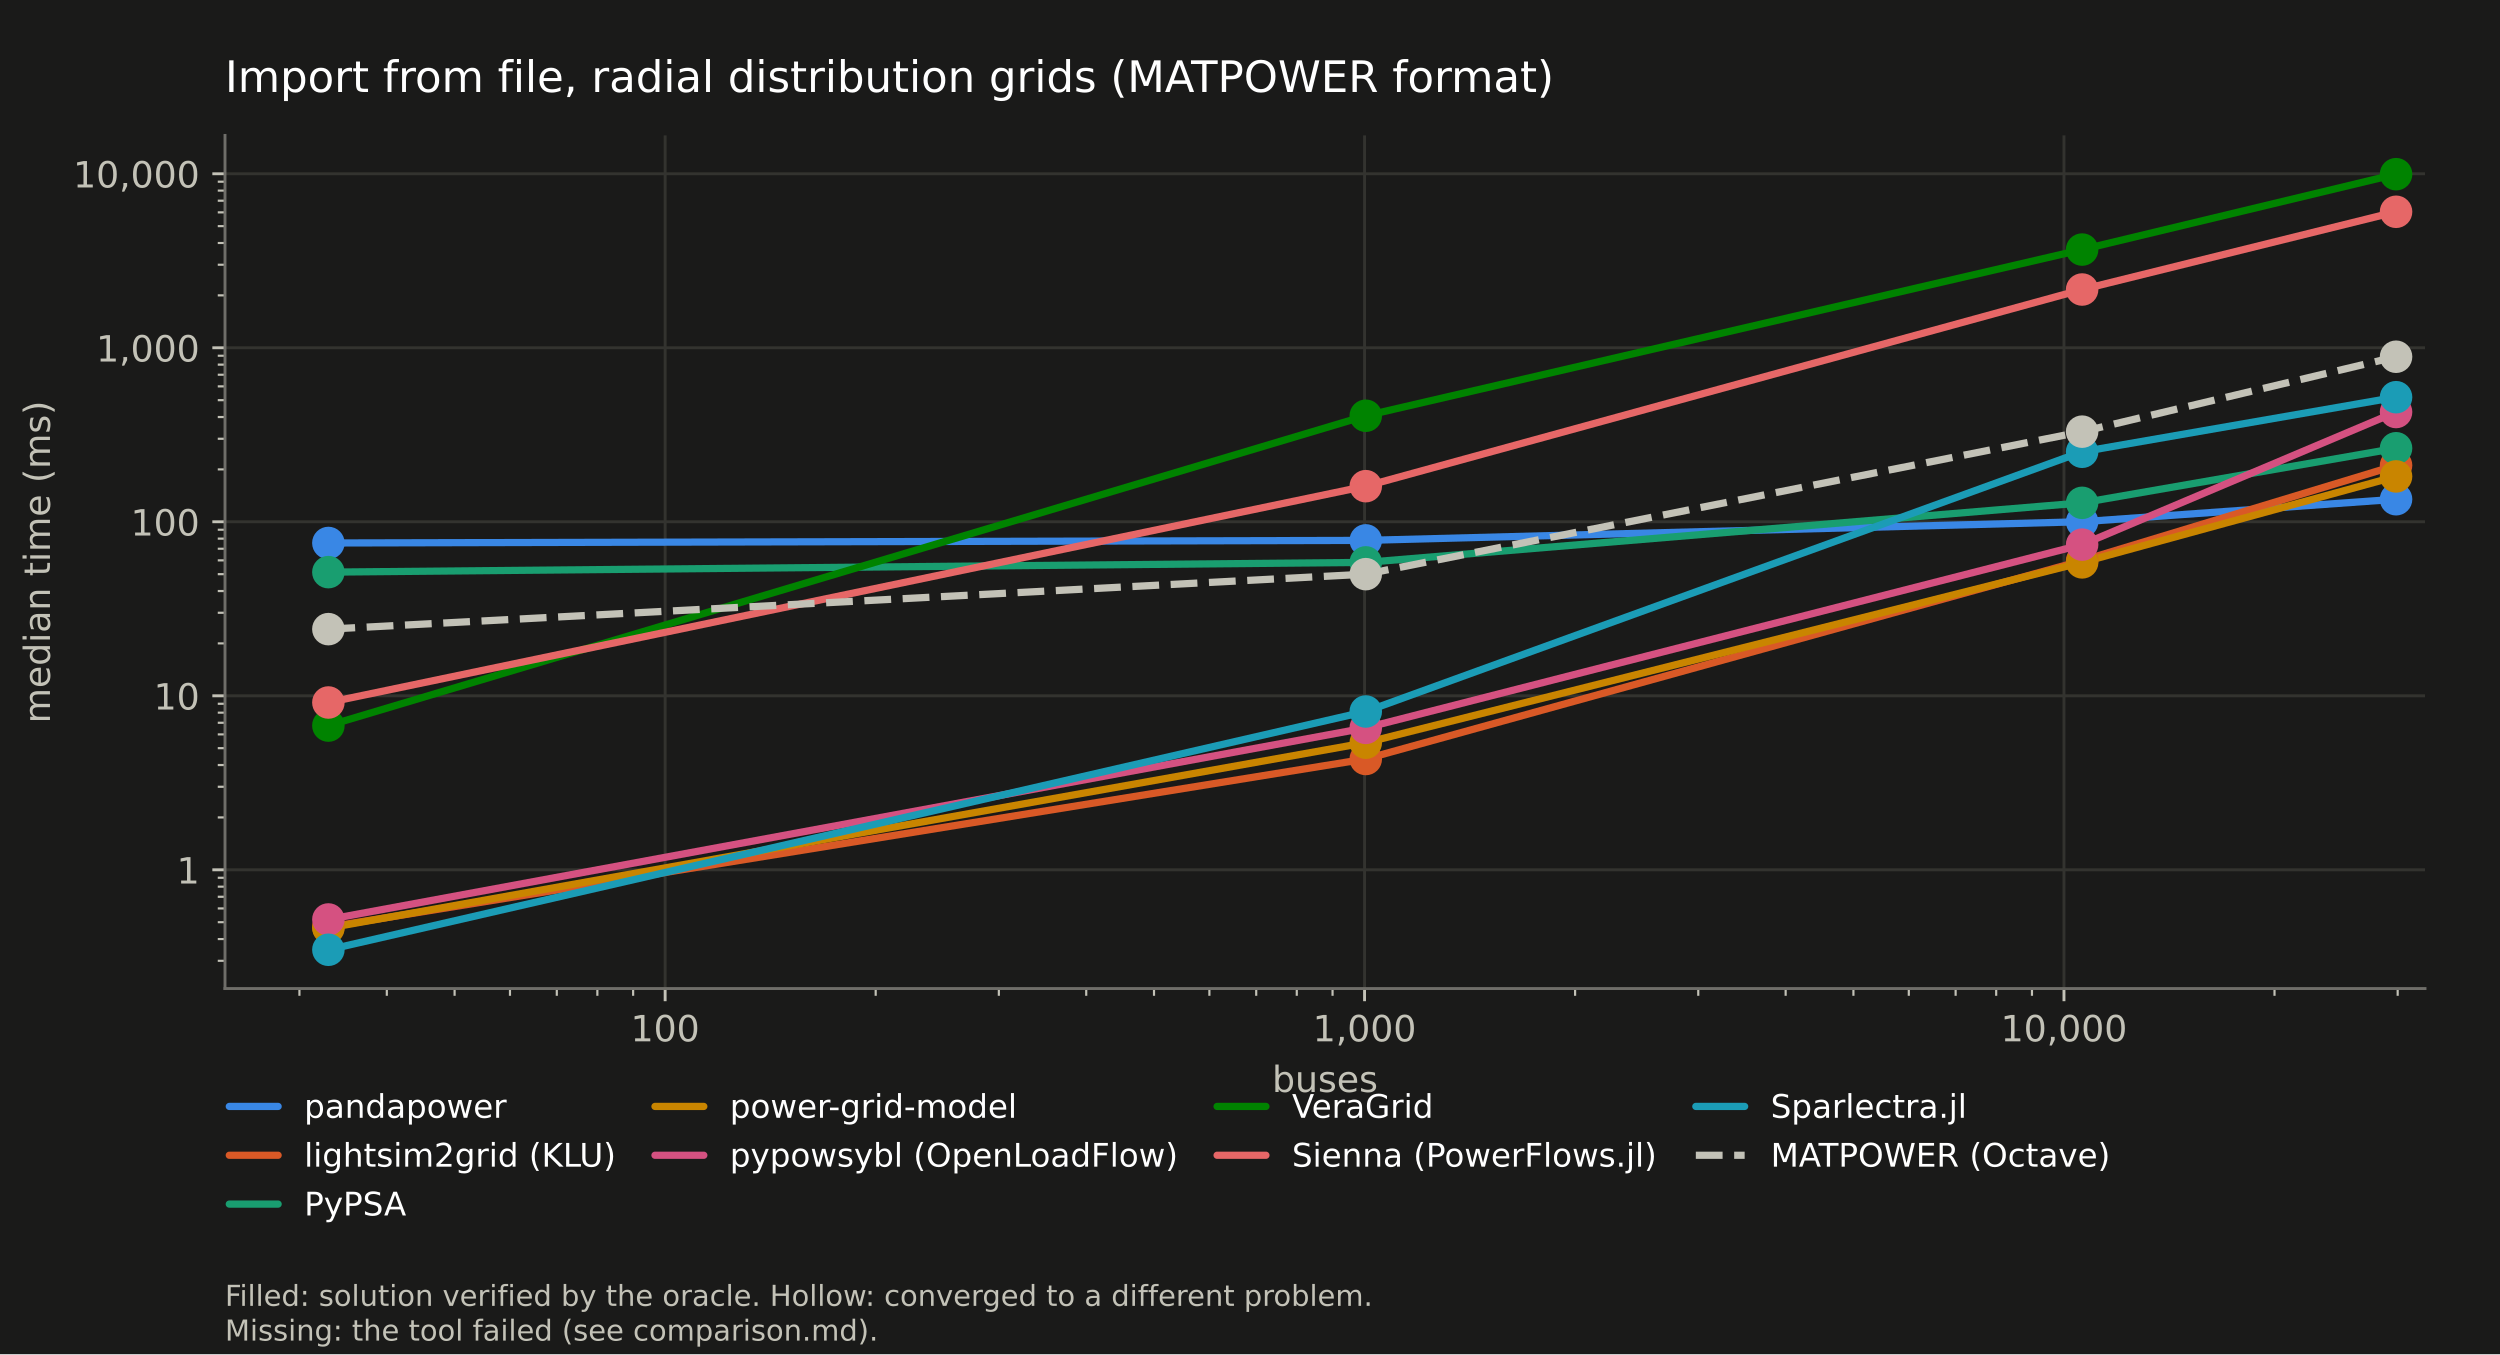
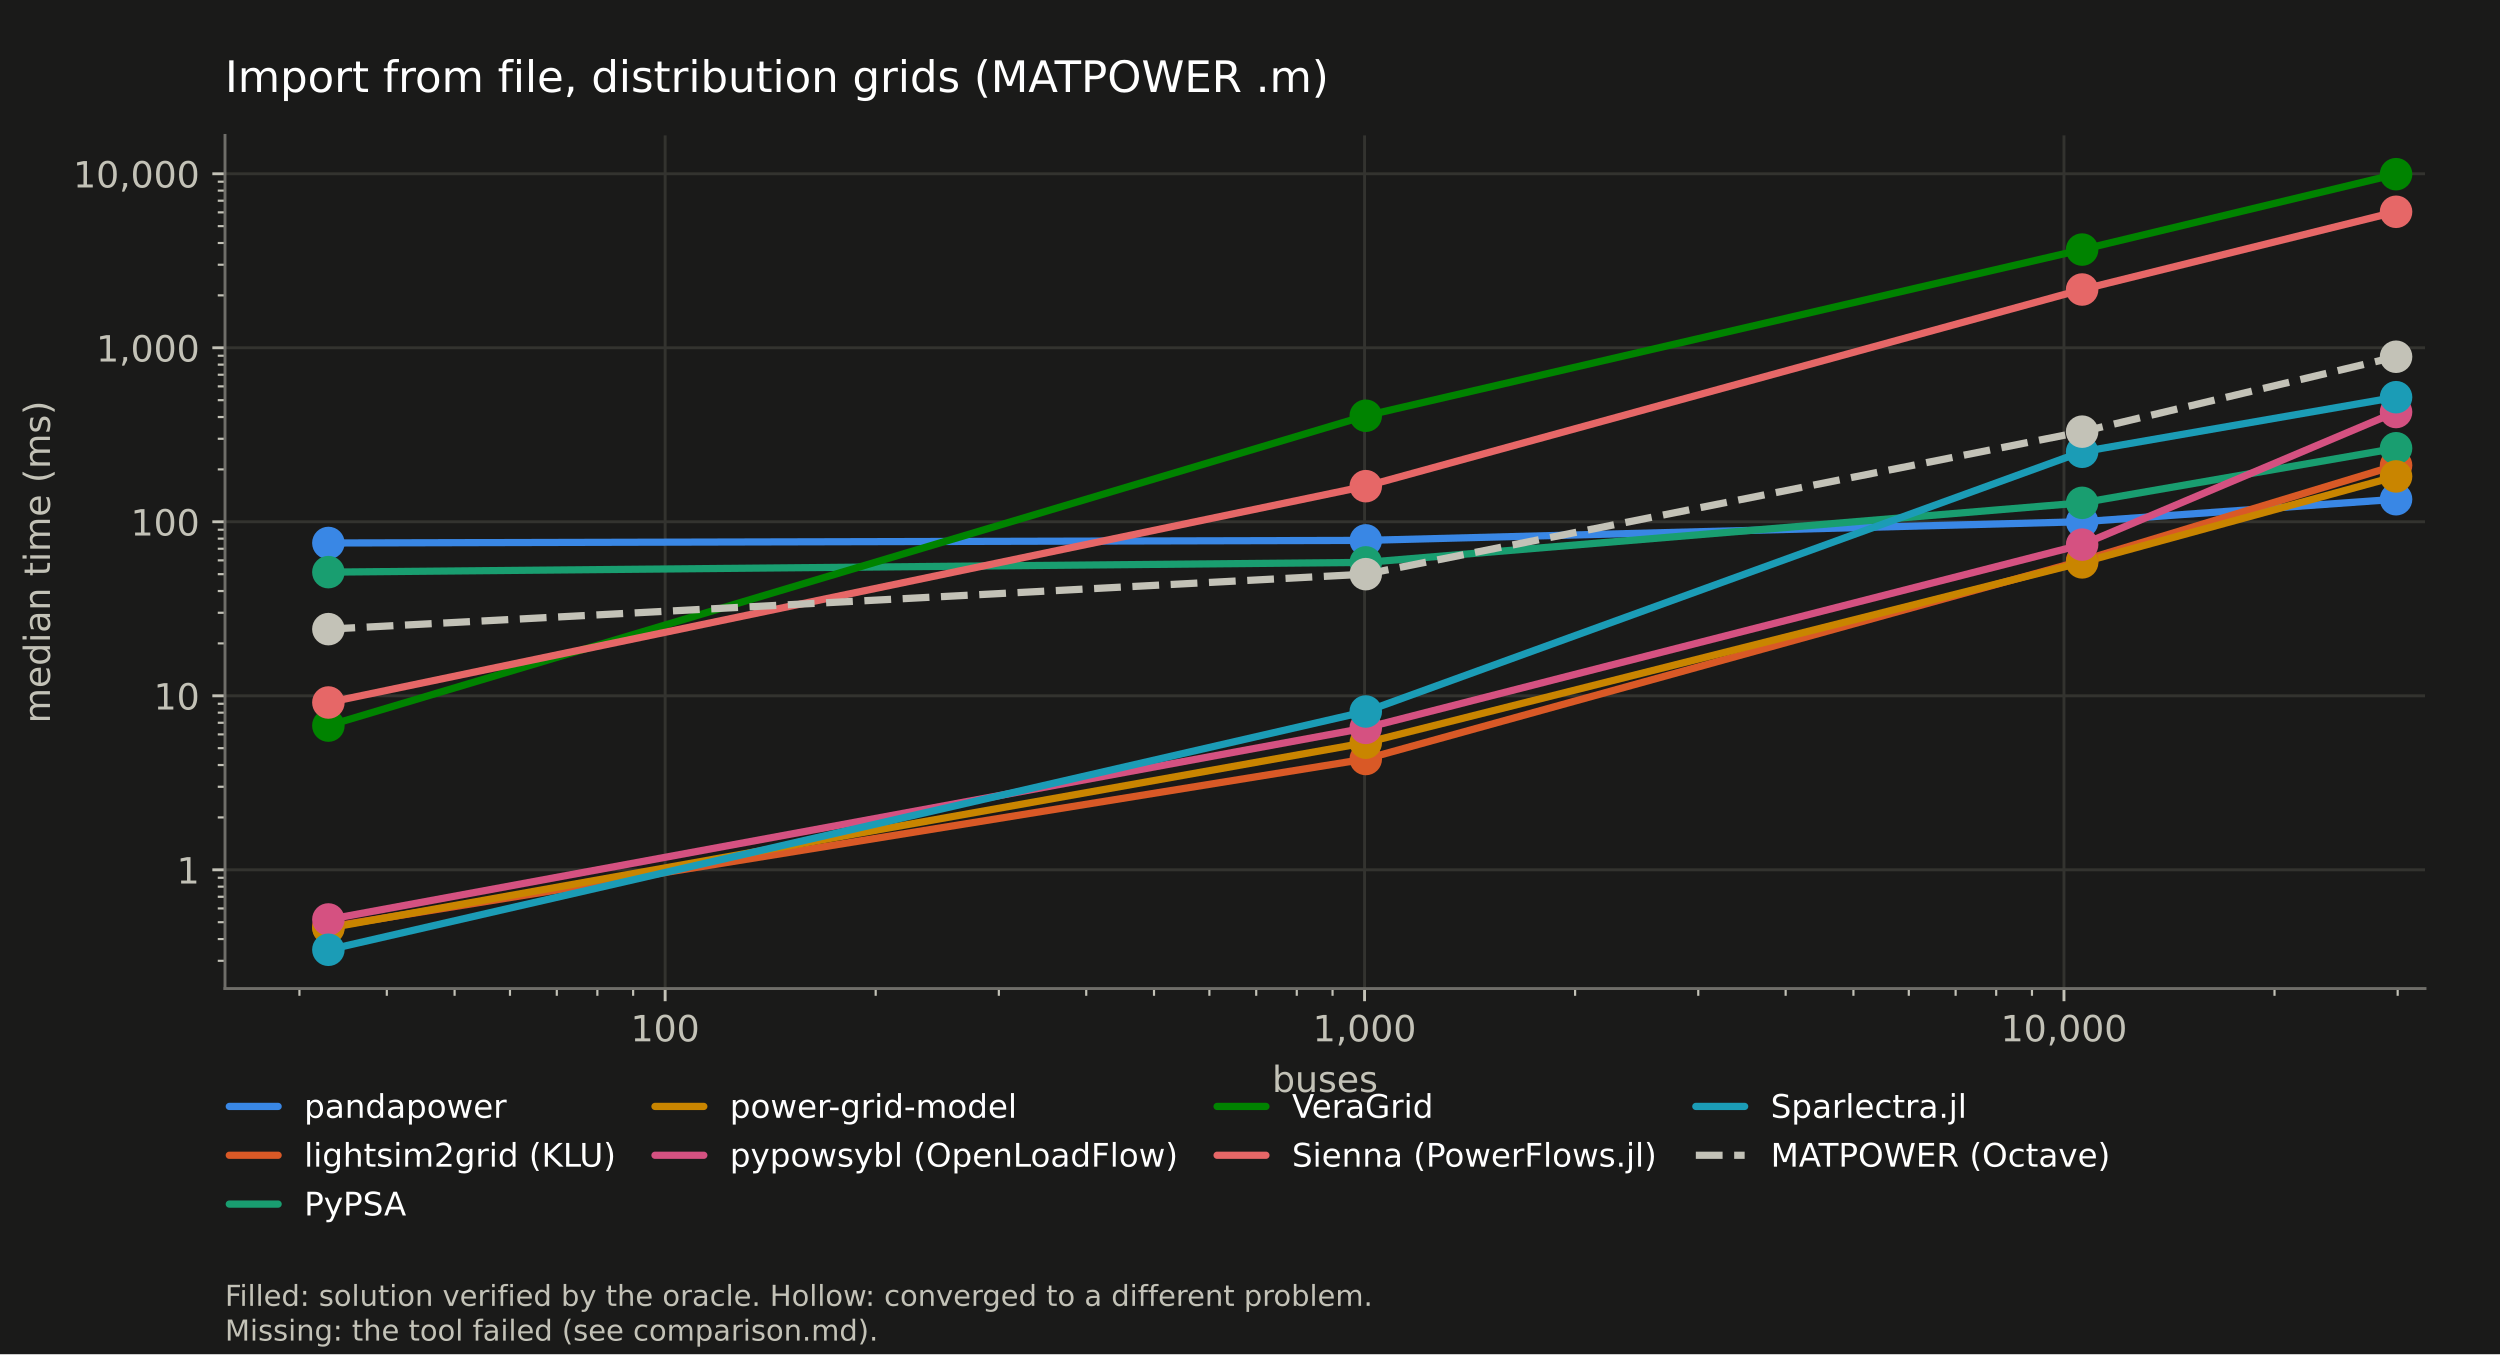
<svg xmlns="http://www.w3.org/2000/svg" xmlns:xlink="http://www.w3.org/1999/xlink" width="691.2pt" height="374.4pt" viewBox="0 0 691.2 374.4" version="1.1">
  <defs>
    <style type="text/css">*{stroke-linejoin: round; stroke-linecap: butt}</style>
  </defs>
  <g id="figure_1">
    <g id="patch_1">
      <path d="M 0 374.4  L 691.2 374.4  L 691.2 0  L 0 0  z " style="fill: #1a1a19" />
    </g>
    <g id="axes_1">
      <g id="patch_2">
        <path d="M 62.208 273.312  L 670.464 273.312  L 670.464 37.44  L 62.208 37.44  z " style="fill: #1a1a19" />
      </g>
      <g id="matplotlib.axis_1">
        <g id="xtick_1">
          <g id="line2d_1">
            <path d="M 183.898 273.312  L 183.898 37.44  " clip-path="url(#pc0a371b898)" style="fill: none; stroke: #33332f; stroke-width: 0.8; stroke-linecap: square" />
          </g>
          <g id="line2d_2">
            <defs>
              <path id="m5ec1d65c88" d="M 0 0  L 0 3.5  " style="stroke: #c3c2b7; stroke-width: 0.8" />
            </defs>
            <g>
              <use xlink:href="#m5ec1d65c88" x="183.898" y="273.312" style="fill: #c3c2b7; stroke: #c3c2b7; stroke-width: 0.8" />
            </g>
          </g>
          <g id="text_1">
            <text style="font-size: 10px; font-family: 'DejaVu Sans', 'Bitstream Vera Sans', 'Computer Modern Sans Serif', 'Lucida Grande', 'Verdana', 'Geneva', 'Lucid', 'Arial', 'Helvetica', 'Avant Garde', sans-serif; text-anchor: middle; fill: #c3c2b7" x="183.898" y="287.91" transform="rotate(-0 183.8982 287.9097)">100</text>
          </g>
        </g>
        <g id="xtick_2">
          <g id="line2d_3">
            <path d="M 377.272 273.312  L 377.272 37.44  " clip-path="url(#pc0a371b898)" style="fill: none; stroke: #33332f; stroke-width: 0.8; stroke-linecap: square" />
          </g>
          <g id="line2d_4">
            <g>
              <use xlink:href="#m5ec1d65c88" x="377.272" y="273.312" style="fill: #c3c2b7; stroke: #c3c2b7; stroke-width: 0.8" />
            </g>
          </g>
          <g id="text_2">
            <text style="font-size: 10px; font-family: 'DejaVu Sans', 'Bitstream Vera Sans', 'Computer Modern Sans Serif', 'Lucida Grande', 'Verdana', 'Geneva', 'Lucid', 'Arial', 'Helvetica', 'Avant Garde', sans-serif; text-anchor: middle; fill: #c3c2b7" x="377.272" y="287.91" transform="rotate(-0 377.2721 287.9097)">1,000</text>
          </g>
        </g>
        <g id="xtick_3">
          <g id="line2d_5">
            <path d="M 570.646 273.312  L 570.646 37.44  " clip-path="url(#pc0a371b898)" style="fill: none; stroke: #33332f; stroke-width: 0.8; stroke-linecap: square" />
          </g>
          <g id="line2d_6">
            <g>
              <use xlink:href="#m5ec1d65c88" x="570.646" y="273.312" style="fill: #c3c2b7; stroke: #c3c2b7; stroke-width: 0.8" />
            </g>
          </g>
          <g id="text_3">
            <text style="font-size: 10px; font-family: 'DejaVu Sans', 'Bitstream Vera Sans', 'Computer Modern Sans Serif', 'Lucida Grande', 'Verdana', 'Geneva', 'Lucid', 'Arial', 'Helvetica', 'Avant Garde', sans-serif; text-anchor: middle; fill: #c3c2b7" x="570.646" y="287.91" transform="rotate(-0 570.646 287.9097)">10,000</text>
          </g>
        </g>
        <g id="xtick_4">
          <g id="line2d_7">
            <defs>
              <path id="m5e015acaa7" d="M 0 0  L 0 2  " style="stroke: #c3c2b7; stroke-width: 0.6" />
            </defs>
            <g>
              <use xlink:href="#m5e015acaa7" x="82.787" y="273.312" style="fill: #c3c2b7; stroke: #c3c2b7; stroke-width: 0.6" />
            </g>
          </g>
        </g>
        <g id="xtick_5">
          <g id="line2d_8">
            <g>
              <use xlink:href="#m5e015acaa7" x="106.947" y="273.312" style="fill: #c3c2b7; stroke: #c3c2b7; stroke-width: 0.6" />
            </g>
          </g>
        </g>
        <g id="xtick_6">
          <g id="line2d_9">
            <g>
              <use xlink:href="#m5e015acaa7" x="125.687" y="273.312" style="fill: #c3c2b7; stroke: #c3c2b7; stroke-width: 0.6" />
            </g>
          </g>
        </g>
        <g id="xtick_7">
          <g id="line2d_10">
            <g>
              <use xlink:href="#m5e015acaa7" x="140.998" y="273.312" style="fill: #c3c2b7; stroke: #c3c2b7; stroke-width: 0.6" />
            </g>
          </g>
        </g>
        <g id="xtick_8">
          <g id="line2d_11">
            <g>
              <use xlink:href="#m5e015acaa7" x="153.944" y="273.312" style="fill: #c3c2b7; stroke: #c3c2b7; stroke-width: 0.6" />
            </g>
          </g>
        </g>
        <g id="xtick_9">
          <g id="line2d_12">
            <g>
              <use xlink:href="#m5e015acaa7" x="165.158" y="273.312" style="fill: #c3c2b7; stroke: #c3c2b7; stroke-width: 0.6" />
            </g>
          </g>
        </g>
        <g id="xtick_10">
          <g id="line2d_13">
            <g>
              <use xlink:href="#m5e015acaa7" x="175.05" y="273.312" style="fill: #c3c2b7; stroke: #c3c2b7; stroke-width: 0.6" />
            </g>
          </g>
        </g>
        <g id="xtick_11">
          <g id="line2d_14">
            <g>
              <use xlink:href="#m5e015acaa7" x="242.11" y="273.312" style="fill: #c3c2b7; stroke: #c3c2b7; stroke-width: 0.6" />
            </g>
          </g>
        </g>
        <g id="xtick_12">
          <g id="line2d_15">
            <g>
              <use xlink:href="#m5e015acaa7" x="276.161" y="273.312" style="fill: #c3c2b7; stroke: #c3c2b7; stroke-width: 0.6" />
            </g>
          </g>
        </g>
        <g id="xtick_13">
          <g id="line2d_16">
            <g>
              <use xlink:href="#m5e015acaa7" x="300.321" y="273.312" style="fill: #c3c2b7; stroke: #c3c2b7; stroke-width: 0.6" />
            </g>
          </g>
        </g>
        <g id="xtick_14">
          <g id="line2d_17">
            <g>
              <use xlink:href="#m5e015acaa7" x="319.061" y="273.312" style="fill: #c3c2b7; stroke: #c3c2b7; stroke-width: 0.6" />
            </g>
          </g>
        </g>
        <g id="xtick_15">
          <g id="line2d_18">
            <g>
              <use xlink:href="#m5e015acaa7" x="334.372" y="273.312" style="fill: #c3c2b7; stroke: #c3c2b7; stroke-width: 0.6" />
            </g>
          </g>
        </g>
        <g id="xtick_16">
          <g id="line2d_19">
            <g>
              <use xlink:href="#m5e015acaa7" x="347.318" y="273.312" style="fill: #c3c2b7; stroke: #c3c2b7; stroke-width: 0.6" />
            </g>
          </g>
        </g>
        <g id="xtick_17">
          <g id="line2d_20">
            <g>
              <use xlink:href="#m5e015acaa7" x="358.532" y="273.312" style="fill: #c3c2b7; stroke: #c3c2b7; stroke-width: 0.6" />
            </g>
          </g>
        </g>
        <g id="xtick_18">
          <g id="line2d_21">
            <g>
              <use xlink:href="#m5e015acaa7" x="368.424" y="273.312" style="fill: #c3c2b7; stroke: #c3c2b7; stroke-width: 0.6" />
            </g>
          </g>
        </g>
        <g id="xtick_19">
          <g id="line2d_22">
            <g>
              <use xlink:href="#m5e015acaa7" x="435.483" y="273.312" style="fill: #c3c2b7; stroke: #c3c2b7; stroke-width: 0.6" />
            </g>
          </g>
        </g>
        <g id="xtick_20">
          <g id="line2d_23">
            <g>
              <use xlink:href="#m5e015acaa7" x="469.535" y="273.312" style="fill: #c3c2b7; stroke: #c3c2b7; stroke-width: 0.6" />
            </g>
          </g>
        </g>
        <g id="xtick_21">
          <g id="line2d_24">
            <g>
              <use xlink:href="#m5e015acaa7" x="493.695" y="273.312" style="fill: #c3c2b7; stroke: #c3c2b7; stroke-width: 0.6" />
            </g>
          </g>
        </g>
        <g id="xtick_22">
          <g id="line2d_25">
            <g>
              <use xlink:href="#m5e015acaa7" x="512.435" y="273.312" style="fill: #c3c2b7; stroke: #c3c2b7; stroke-width: 0.6" />
            </g>
          </g>
        </g>
        <g id="xtick_23">
          <g id="line2d_26">
            <g>
              <use xlink:href="#m5e015acaa7" x="527.746" y="273.312" style="fill: #c3c2b7; stroke: #c3c2b7; stroke-width: 0.6" />
            </g>
          </g>
        </g>
        <g id="xtick_24">
          <g id="line2d_27">
            <g>
              <use xlink:href="#m5e015acaa7" x="540.692" y="273.312" style="fill: #c3c2b7; stroke: #c3c2b7; stroke-width: 0.6" />
            </g>
          </g>
        </g>
        <g id="xtick_25">
          <g id="line2d_28">
            <g>
              <use xlink:href="#m5e015acaa7" x="551.906" y="273.312" style="fill: #c3c2b7; stroke: #c3c2b7; stroke-width: 0.6" />
            </g>
          </g>
        </g>
        <g id="xtick_26">
          <g id="line2d_29">
            <g>
              <use xlink:href="#m5e015acaa7" x="561.798" y="273.312" style="fill: #c3c2b7; stroke: #c3c2b7; stroke-width: 0.6" />
            </g>
          </g>
        </g>
        <g id="xtick_27">
          <g id="line2d_30">
            <g>
              <use xlink:href="#m5e015acaa7" x="628.857" y="273.312" style="fill: #c3c2b7; stroke: #c3c2b7; stroke-width: 0.6" />
            </g>
          </g>
        </g>
        <g id="xtick_28">
          <g id="line2d_31">
            <g>
              <use xlink:href="#m5e015acaa7" x="662.909" y="273.312" style="fill: #c3c2b7; stroke: #c3c2b7; stroke-width: 0.6" />
            </g>
          </g>
        </g>
        <g id="text_4">
          <text style="font-size: 10px; font-family: 'DejaVu Sans', 'Bitstream Vera Sans', 'Computer Modern Sans Serif', 'Lucida Grande', 'Verdana', 'Geneva', 'Lucid', 'Arial', 'Helvetica', 'Avant Garde', sans-serif; text-anchor: middle; fill: #c3c2b7" x="366.336" y="301.91" transform="rotate(-0 366.336 301.9104)">buses</text>
        </g>
      </g>
      <g id="matplotlib.axis_2">
        <g id="ytick_1">
          <g id="line2d_32">
            <path d="M 62.208 240.485  L 670.464 240.485  " clip-path="url(#pc0a371b898)" style="fill: none; stroke: #33332f; stroke-width: 0.8; stroke-linecap: square" />
          </g>
          <g id="line2d_33">
            <defs>
              <path id="mb448b4ee46" d="M 0 0  L -3.5 0  " style="stroke: #c3c2b7; stroke-width: 0.8" />
            </defs>
            <g>
              <use xlink:href="#mb448b4ee46" x="62.208" y="240.485" style="fill: #c3c2b7; stroke: #c3c2b7; stroke-width: 0.8" />
            </g>
          </g>
          <g id="text_5">
            <text style="font-size: 10px; font-family: 'DejaVu Sans', 'Bitstream Vera Sans', 'Computer Modern Sans Serif', 'Lucida Grande', 'Verdana', 'Geneva', 'Lucid', 'Arial', 'Helvetica', 'Avant Garde', sans-serif; text-anchor: end; fill: #c3c2b7" x="55.208" y="244.284" transform="rotate(-0 55.208 244.2835)">1</text>
          </g>
        </g>
        <g id="ytick_2">
          <g id="line2d_34">
            <path d="M 62.208 192.373  L 670.464 192.373  " clip-path="url(#pc0a371b898)" style="fill: none; stroke: #33332f; stroke-width: 0.8; stroke-linecap: square" />
          </g>
          <g id="line2d_35">
            <g>
              <use xlink:href="#mb448b4ee46" x="62.208" y="192.373" style="fill: #c3c2b7; stroke: #c3c2b7; stroke-width: 0.8" />
            </g>
          </g>
          <g id="text_6">
            <text style="font-size: 10px; font-family: 'DejaVu Sans', 'Bitstream Vera Sans', 'Computer Modern Sans Serif', 'Lucida Grande', 'Verdana', 'Geneva', 'Lucid', 'Arial', 'Helvetica', 'Avant Garde', sans-serif; text-anchor: end; fill: #c3c2b7" x="55.208" y="196.172" transform="rotate(-0 55.208 196.172)">10</text>
          </g>
        </g>
        <g id="ytick_3">
          <g id="line2d_36">
            <path d="M 62.208 144.262  L 670.464 144.262  " clip-path="url(#pc0a371b898)" style="fill: none; stroke: #33332f; stroke-width: 0.8; stroke-linecap: square" />
          </g>
          <g id="line2d_37">
            <g>
              <use xlink:href="#mb448b4ee46" x="62.208" y="144.262" style="fill: #c3c2b7; stroke: #c3c2b7; stroke-width: 0.8" />
            </g>
          </g>
          <g id="text_7">
            <text style="font-size: 10px; font-family: 'DejaVu Sans', 'Bitstream Vera Sans', 'Computer Modern Sans Serif', 'Lucida Grande', 'Verdana', 'Geneva', 'Lucid', 'Arial', 'Helvetica', 'Avant Garde', sans-serif; text-anchor: end; fill: #c3c2b7" x="55.208" y="148.06" transform="rotate(-0 55.208 148.0604)">100</text>
          </g>
        </g>
        <g id="ytick_4">
          <g id="line2d_38">
            <path d="M 62.208 96.15  L 670.464 96.15  " clip-path="url(#pc0a371b898)" style="fill: none; stroke: #33332f; stroke-width: 0.8; stroke-linecap: square" />
          </g>
          <g id="line2d_39">
            <g>
              <use xlink:href="#mb448b4ee46" x="62.208" y="96.15" style="fill: #c3c2b7; stroke: #c3c2b7; stroke-width: 0.8" />
            </g>
          </g>
          <g id="text_8">
            <text style="font-size: 10px; font-family: 'DejaVu Sans', 'Bitstream Vera Sans', 'Computer Modern Sans Serif', 'Lucida Grande', 'Verdana', 'Geneva', 'Lucid', 'Arial', 'Helvetica', 'Avant Garde', sans-serif; text-anchor: end; fill: #c3c2b7" x="55.208" y="99.949" transform="rotate(-0 55.208 99.94882)">1,000</text>
          </g>
        </g>
        <g id="ytick_5">
          <g id="line2d_40">
            <path d="M 62.208 48.038  L 670.464 48.038  " clip-path="url(#pc0a371b898)" style="fill: none; stroke: #33332f; stroke-width: 0.8; stroke-linecap: square" />
          </g>
          <g id="line2d_41">
            <g>
              <use xlink:href="#mb448b4ee46" x="62.208" y="48.038" style="fill: #c3c2b7; stroke: #c3c2b7; stroke-width: 0.8" />
            </g>
          </g>
          <g id="text_9">
            <text style="font-size: 10px; font-family: 'DejaVu Sans', 'Bitstream Vera Sans', 'Computer Modern Sans Serif', 'Lucida Grande', 'Verdana', 'Geneva', 'Lucid', 'Arial', 'Helvetica', 'Avant Garde', sans-serif; text-anchor: end; fill: #c3c2b7" x="55.208" y="51.837" transform="rotate(-0 55.208 51.83725)">10,000</text>
          </g>
        </g>
        <g id="ytick_6">
          <g id="line2d_42">
            <defs>
              <path id="m039c7db84e" d="M 0 0  L -2 0  " style="stroke: #c3c2b7; stroke-width: 0.6" />
            </defs>
            <g>
              <use xlink:href="#m039c7db84e" x="62.208" y="265.641" style="fill: #c3c2b7; stroke: #c3c2b7; stroke-width: 0.6" />
            </g>
          </g>
        </g>
        <g id="ytick_7">
          <g id="line2d_43">
            <g>
              <use xlink:href="#m039c7db84e" x="62.208" y="259.63" style="fill: #c3c2b7; stroke: #c3c2b7; stroke-width: 0.6" />
            </g>
          </g>
        </g>
        <g id="ytick_8">
          <g id="line2d_44">
            <g>
              <use xlink:href="#m039c7db84e" x="62.208" y="254.968" style="fill: #c3c2b7; stroke: #c3c2b7; stroke-width: 0.6" />
            </g>
          </g>
        </g>
        <g id="ytick_9">
          <g id="line2d_45">
            <g>
              <use xlink:href="#m039c7db84e" x="62.208" y="251.158" style="fill: #c3c2b7; stroke: #c3c2b7; stroke-width: 0.6" />
            </g>
          </g>
        </g>
        <g id="ytick_10">
          <g id="line2d_46">
            <g>
              <use xlink:href="#m039c7db84e" x="62.208" y="247.937" style="fill: #c3c2b7; stroke: #c3c2b7; stroke-width: 0.6" />
            </g>
          </g>
        </g>
        <g id="ytick_11">
          <g id="line2d_47">
            <g>
              <use xlink:href="#m039c7db84e" x="62.208" y="245.147" style="fill: #c3c2b7; stroke: #c3c2b7; stroke-width: 0.6" />
            </g>
          </g>
        </g>
        <g id="ytick_12">
          <g id="line2d_48">
            <g>
              <use xlink:href="#m039c7db84e" x="62.208" y="242.686" style="fill: #c3c2b7; stroke: #c3c2b7; stroke-width: 0.6" />
            </g>
          </g>
        </g>
        <g id="ytick_13">
          <g id="line2d_49">
            <g>
              <use xlink:href="#m039c7db84e" x="62.208" y="226.002" style="fill: #c3c2b7; stroke: #c3c2b7; stroke-width: 0.6" />
            </g>
          </g>
        </g>
        <g id="ytick_14">
          <g id="line2d_50">
            <g>
              <use xlink:href="#m039c7db84e" x="62.208" y="217.53" style="fill: #c3c2b7; stroke: #c3c2b7; stroke-width: 0.6" />
            </g>
          </g>
        </g>
        <g id="ytick_15">
          <g id="line2d_51">
            <g>
              <use xlink:href="#m039c7db84e" x="62.208" y="211.519" style="fill: #c3c2b7; stroke: #c3c2b7; stroke-width: 0.6" />
            </g>
          </g>
        </g>
        <g id="ytick_16">
          <g id="line2d_52">
            <g>
              <use xlink:href="#m039c7db84e" x="62.208" y="206.856" style="fill: #c3c2b7; stroke: #c3c2b7; stroke-width: 0.6" />
            </g>
          </g>
        </g>
        <g id="ytick_17">
          <g id="line2d_53">
            <g>
              <use xlink:href="#m039c7db84e" x="62.208" y="203.047" style="fill: #c3c2b7; stroke: #c3c2b7; stroke-width: 0.6" />
            </g>
          </g>
        </g>
        <g id="ytick_18">
          <g id="line2d_54">
            <g>
              <use xlink:href="#m039c7db84e" x="62.208" y="199.826" style="fill: #c3c2b7; stroke: #c3c2b7; stroke-width: 0.6" />
            </g>
          </g>
        </g>
        <g id="ytick_19">
          <g id="line2d_55">
            <g>
              <use xlink:href="#m039c7db84e" x="62.208" y="197.036" style="fill: #c3c2b7; stroke: #c3c2b7; stroke-width: 0.6" />
            </g>
          </g>
        </g>
        <g id="ytick_20">
          <g id="line2d_56">
            <g>
              <use xlink:href="#m039c7db84e" x="62.208" y="194.575" style="fill: #c3c2b7; stroke: #c3c2b7; stroke-width: 0.6" />
            </g>
          </g>
        </g>
        <g id="ytick_21">
          <g id="line2d_57">
            <g>
              <use xlink:href="#m039c7db84e" x="62.208" y="177.89" style="fill: #c3c2b7; stroke: #c3c2b7; stroke-width: 0.6" />
            </g>
          </g>
        </g>
        <g id="ytick_22">
          <g id="line2d_58">
            <g>
              <use xlink:href="#m039c7db84e" x="62.208" y="169.418" style="fill: #c3c2b7; stroke: #c3c2b7; stroke-width: 0.6" />
            </g>
          </g>
        </g>
        <g id="ytick_23">
          <g id="line2d_59">
            <g>
              <use xlink:href="#m039c7db84e" x="62.208" y="163.407" style="fill: #c3c2b7; stroke: #c3c2b7; stroke-width: 0.6" />
            </g>
          </g>
        </g>
        <g id="ytick_24">
          <g id="line2d_60">
            <g>
              <use xlink:href="#m039c7db84e" x="62.208" y="158.745" style="fill: #c3c2b7; stroke: #c3c2b7; stroke-width: 0.6" />
            </g>
          </g>
        </g>
        <g id="ytick_25">
          <g id="line2d_61">
            <g>
              <use xlink:href="#m039c7db84e" x="62.208" y="154.935" style="fill: #c3c2b7; stroke: #c3c2b7; stroke-width: 0.6" />
            </g>
          </g>
        </g>
        <g id="ytick_26">
          <g id="line2d_62">
            <g>
              <use xlink:href="#m039c7db84e" x="62.208" y="151.714" style="fill: #c3c2b7; stroke: #c3c2b7; stroke-width: 0.6" />
            </g>
          </g>
        </g>
        <g id="ytick_27">
          <g id="line2d_63">
            <g>
              <use xlink:href="#m039c7db84e" x="62.208" y="148.924" style="fill: #c3c2b7; stroke: #c3c2b7; stroke-width: 0.6" />
            </g>
          </g>
        </g>
        <g id="ytick_28">
          <g id="line2d_64">
            <g>
              <use xlink:href="#m039c7db84e" x="62.208" y="146.463" style="fill: #c3c2b7; stroke: #c3c2b7; stroke-width: 0.6" />
            </g>
          </g>
        </g>
        <g id="ytick_29">
          <g id="line2d_65">
            <g>
              <use xlink:href="#m039c7db84e" x="62.208" y="129.779" style="fill: #c3c2b7; stroke: #c3c2b7; stroke-width: 0.6" />
            </g>
          </g>
        </g>
        <g id="ytick_30">
          <g id="line2d_66">
            <g>
              <use xlink:href="#m039c7db84e" x="62.208" y="121.307" style="fill: #c3c2b7; stroke: #c3c2b7; stroke-width: 0.6" />
            </g>
          </g>
        </g>
        <g id="ytick_31">
          <g id="line2d_67">
            <g>
              <use xlink:href="#m039c7db84e" x="62.208" y="115.296" style="fill: #c3c2b7; stroke: #c3c2b7; stroke-width: 0.6" />
            </g>
          </g>
        </g>
        <g id="ytick_32">
          <g id="line2d_68">
            <g>
              <use xlink:href="#m039c7db84e" x="62.208" y="110.633" style="fill: #c3c2b7; stroke: #c3c2b7; stroke-width: 0.6" />
            </g>
          </g>
        </g>
        <g id="ytick_33">
          <g id="line2d_69">
            <g>
              <use xlink:href="#m039c7db84e" x="62.208" y="106.823" style="fill: #c3c2b7; stroke: #c3c2b7; stroke-width: 0.6" />
            </g>
          </g>
        </g>
        <g id="ytick_34">
          <g id="line2d_70">
            <g>
              <use xlink:href="#m039c7db84e" x="62.208" y="103.603" style="fill: #c3c2b7; stroke: #c3c2b7; stroke-width: 0.6" />
            </g>
          </g>
        </g>
        <g id="ytick_35">
          <g id="line2d_71">
            <g>
              <use xlink:href="#m039c7db84e" x="62.208" y="100.812" style="fill: #c3c2b7; stroke: #c3c2b7; stroke-width: 0.6" />
            </g>
          </g>
        </g>
        <g id="ytick_36">
          <g id="line2d_72">
            <g>
              <use xlink:href="#m039c7db84e" x="62.208" y="98.351" style="fill: #c3c2b7; stroke: #c3c2b7; stroke-width: 0.6" />
            </g>
          </g>
        </g>
        <g id="ytick_37">
          <g id="line2d_73">
            <g>
              <use xlink:href="#m039c7db84e" x="62.208" y="81.667" style="fill: #c3c2b7; stroke: #c3c2b7; stroke-width: 0.6" />
            </g>
          </g>
        </g>
        <g id="ytick_38">
          <g id="line2d_74">
            <g>
              <use xlink:href="#m039c7db84e" x="62.208" y="73.195" style="fill: #c3c2b7; stroke: #c3c2b7; stroke-width: 0.6" />
            </g>
          </g>
        </g>
        <g id="ytick_39">
          <g id="line2d_75">
            <g>
              <use xlink:href="#m039c7db84e" x="62.208" y="67.184" style="fill: #c3c2b7; stroke: #c3c2b7; stroke-width: 0.6" />
            </g>
          </g>
        </g>
        <g id="ytick_40">
          <g id="line2d_76">
            <g>
              <use xlink:href="#m039c7db84e" x="62.208" y="62.521" style="fill: #c3c2b7; stroke: #c3c2b7; stroke-width: 0.6" />
            </g>
          </g>
        </g>
        <g id="ytick_41">
          <g id="line2d_77">
            <g>
              <use xlink:href="#m039c7db84e" x="62.208" y="58.712" style="fill: #c3c2b7; stroke: #c3c2b7; stroke-width: 0.6" />
            </g>
          </g>
        </g>
        <g id="ytick_42">
          <g id="line2d_78">
            <g>
              <use xlink:href="#m039c7db84e" x="62.208" y="55.491" style="fill: #c3c2b7; stroke: #c3c2b7; stroke-width: 0.6" />
            </g>
          </g>
        </g>
        <g id="ytick_43">
          <g id="line2d_79">
            <g>
              <use xlink:href="#m039c7db84e" x="62.208" y="52.701" style="fill: #c3c2b7; stroke: #c3c2b7; stroke-width: 0.6" />
            </g>
          </g>
        </g>
        <g id="ytick_44">
          <g id="line2d_80">
            <g>
              <use xlink:href="#m039c7db84e" x="62.208" y="50.24" style="fill: #c3c2b7; stroke: #c3c2b7; stroke-width: 0.6" />
            </g>
          </g>
        </g>
        <g id="text_10">
          <text style="font-size: 10px; font-family: 'DejaVu Sans', 'Bitstream Vera Sans', 'Computer Modern Sans Serif', 'Lucida Grande', 'Verdana', 'Geneva', 'Lucid', 'Arial', 'Helvetica', 'Avant Garde', sans-serif; text-anchor: middle; fill: #c3c2b7" x="13.815" y="155.376" transform="rotate(-90 13.81503 155.376)">median time (ms)</text>
        </g>
      </g>
      <g id="line2d_81">
        <path d="M 90.791 150.127  L 377.607 149.408  L 575.666 144.246  L 662.46 138.028  " clip-path="url(#pc0a371b898)" style="fill: none; stroke: #3987e5; stroke-width: 2; stroke-linecap: round" />
      </g>
      <g id="line2d_82">
        <path d="M 90.791 256.294  L 377.607 209.845  L 575.666 154.992  L 662.46 128.669  " clip-path="url(#pc0a371b898)" style="fill: none; stroke: #d95926; stroke-width: 2; stroke-linecap: round" />
      </g>
      <g id="line2d_83">
        <path d="M 90.791 158.184  L 377.607 155.488  L 575.666 139.024  L 662.46 123.933  " clip-path="url(#pc0a371b898)" style="fill: none; stroke: #199e70; stroke-width: 2; stroke-linecap: round" />
      </g>
      <g id="line2d_84">
        <path d="M 90.791 256.581  L 377.607 205.342  L 575.666 155.488  L 662.46 131.719  " clip-path="url(#pc0a371b898)" style="fill: none; stroke: #c98500; stroke-width: 2; stroke-linecap: round" />
      </g>
      <g id="line2d_85">
        <path d="M 90.791 254.217  L 377.607 201.242  L 575.666 150.579  L 662.46 113.913  " clip-path="url(#pc0a371b898)" style="fill: none; stroke: #d55181; stroke-width: 2; stroke-linecap: round" />
      </g>
      <g id="line2d_86">
        <path d="M 90.791 200.606  L 377.607 114.947  L 575.666 69.001  L 662.46 48.161  " clip-path="url(#pc0a371b898)" style="fill: none; stroke: #008300; stroke-width: 2; stroke-linecap: round" />
      </g>
      <g id="line2d_87">
        <path d="M 90.791 194.227  L 377.607 134.417  L 575.666 80.047  L 662.46 58.554  " clip-path="url(#pc0a371b898)" style="fill: none; stroke: #e66767; stroke-width: 2; stroke-linecap: round" />
      </g>
      <g id="line2d_88">
        <path d="M 90.791 262.591  L 377.607 196.717  L 575.666 124.906  L 662.46 109.819  " clip-path="url(#pc0a371b898)" style="fill: none; stroke: #1b9cb6; stroke-width: 2; stroke-linecap: round" />
      </g>
      <g id="line2d_89">
        <path d="M 90.791 173.943  L 377.607 158.743  L 575.666 119.344  L 662.46 98.631  " clip-path="url(#pc0a371b898)" style="fill: none; stroke-dasharray: 7.4,3.2; stroke-dashoffset: 0; stroke: #c3c2b7; stroke-width: 2" />
      </g>
      <g id="patch_3">
        <path d="M 62.208 273.312  L 62.208 37.44  " style="fill: none; stroke: #6f6e69; stroke-width: 0.8; stroke-linejoin: miter; stroke-linecap: square" />
      </g>
      <g id="patch_4">
        <path d="M 62.208 273.312  L 670.464 273.312  " style="fill: none; stroke: #6f6e69; stroke-width: 0.8; stroke-linejoin: miter; stroke-linecap: square" />
      </g>
      <g id="line2d_90">
        <defs>
          <path id="m8c884c521c" d="M 0 3.5  C 0.928 3.5 1.819 3.131 2.475 2.475  C 3.131 1.819 3.5 0.928 3.5 0  C 3.5 -0.928 3.131 -1.819 2.475 -2.475  C 1.819 -3.131 0.928 -3.5 0 -3.5  C -0.928 -3.5 -1.819 -3.131 -2.475 -2.475  C -3.131 -1.819 -3.5 -0.928 -3.5 0  C -3.5 0.928 -3.131 1.819 -2.475 2.475  C -1.819 3.131 -0.928 3.5 0 3.5  z " style="stroke: #3987e5; stroke-width: 2" />
        </defs>
        <g clip-path="url(#pc0a371b898)">
          <use xlink:href="#m8c884c521c" x="90.791" y="150.127" style="fill: #3987e5; stroke: #3987e5; stroke-width: 2" />
        </g>
      </g>
      <g id="line2d_91">
        <g clip-path="url(#pc0a371b898)">
          <use xlink:href="#m8c884c521c" x="377.607" y="149.408" style="fill: #3987e5; stroke: #3987e5; stroke-width: 2" />
        </g>
      </g>
      <g id="line2d_92">
        <g clip-path="url(#pc0a371b898)">
          <use xlink:href="#m8c884c521c" x="575.666" y="144.246" style="fill: #3987e5; stroke: #3987e5; stroke-width: 2" />
        </g>
      </g>
      <g id="line2d_93">
        <g clip-path="url(#pc0a371b898)">
          <use xlink:href="#m8c884c521c" x="662.46" y="138.028" style="fill: #3987e5; stroke: #3987e5; stroke-width: 2" />
        </g>
      </g>
      <g id="line2d_94">
        <defs>
          <path id="m9977e4e33c" d="M 0 3.5  C 0.928 3.5 1.819 3.131 2.475 2.475  C 3.131 1.819 3.5 0.928 3.5 0  C 3.5 -0.928 3.131 -1.819 2.475 -2.475  C 1.819 -3.131 0.928 -3.5 0 -3.5  C -0.928 -3.5 -1.819 -3.131 -2.475 -2.475  C -3.131 -1.819 -3.5 -0.928 -3.5 0  C -3.5 0.928 -3.131 1.819 -2.475 2.475  C -1.819 3.131 -0.928 3.5 0 3.5  z " style="stroke: #d95926; stroke-width: 2" />
        </defs>
        <g clip-path="url(#pc0a371b898)">
          <use xlink:href="#m9977e4e33c" x="90.791" y="256.294" style="fill: #d95926; stroke: #d95926; stroke-width: 2" />
        </g>
      </g>
      <g id="line2d_95">
        <g clip-path="url(#pc0a371b898)">
          <use xlink:href="#m9977e4e33c" x="377.607" y="209.845" style="fill: #d95926; stroke: #d95926; stroke-width: 2" />
        </g>
      </g>
      <g id="line2d_96">
        <g clip-path="url(#pc0a371b898)">
          <use xlink:href="#m9977e4e33c" x="575.666" y="154.992" style="fill: #d95926; stroke: #d95926; stroke-width: 2" />
        </g>
      </g>
      <g id="line2d_97">
        <g clip-path="url(#pc0a371b898)">
          <use xlink:href="#m9977e4e33c" x="662.46" y="128.669" style="fill: #d95926; stroke: #d95926; stroke-width: 2" />
        </g>
      </g>
      <g id="line2d_98">
        <defs>
          <path id="mf892d1932a" d="M 0 3.5  C 0.928 3.5 1.819 3.131 2.475 2.475  C 3.131 1.819 3.5 0.928 3.5 0  C 3.5 -0.928 3.131 -1.819 2.475 -2.475  C 1.819 -3.131 0.928 -3.5 0 -3.5  C -0.928 -3.5 -1.819 -3.131 -2.475 -2.475  C -3.131 -1.819 -3.5 -0.928 -3.5 0  C -3.5 0.928 -3.131 1.819 -2.475 2.475  C -1.819 3.131 -0.928 3.5 0 3.5  z " style="stroke: #199e70; stroke-width: 2" />
        </defs>
        <g clip-path="url(#pc0a371b898)">
          <use xlink:href="#mf892d1932a" x="90.791" y="158.184" style="fill: #199e70; stroke: #199e70; stroke-width: 2" />
        </g>
      </g>
      <g id="line2d_99">
        <g clip-path="url(#pc0a371b898)">
          <use xlink:href="#mf892d1932a" x="377.607" y="155.488" style="fill: #199e70; stroke: #199e70; stroke-width: 2" />
        </g>
      </g>
      <g id="line2d_100">
        <g clip-path="url(#pc0a371b898)">
          <use xlink:href="#mf892d1932a" x="575.666" y="139.024" style="fill: #199e70; stroke: #199e70; stroke-width: 2" />
        </g>
      </g>
      <g id="line2d_101">
        <g clip-path="url(#pc0a371b898)">
          <use xlink:href="#mf892d1932a" x="662.46" y="123.933" style="fill: #199e70; stroke: #199e70; stroke-width: 2" />
        </g>
      </g>
      <g id="line2d_102">
        <defs>
          <path id="m00423fc1a6" d="M 0 3.5  C 0.928 3.5 1.819 3.131 2.475 2.475  C 3.131 1.819 3.5 0.928 3.5 0  C 3.5 -0.928 3.131 -1.819 2.475 -2.475  C 1.819 -3.131 0.928 -3.5 0 -3.5  C -0.928 -3.5 -1.819 -3.131 -2.475 -2.475  C -3.131 -1.819 -3.5 -0.928 -3.5 0  C -3.5 0.928 -3.131 1.819 -2.475 2.475  C -1.819 3.131 -0.928 3.5 0 3.5  z " style="stroke: #c98500; stroke-width: 2" />
        </defs>
        <g clip-path="url(#pc0a371b898)">
          <use xlink:href="#m00423fc1a6" x="90.791" y="256.581" style="fill: #c98500; stroke: #c98500; stroke-width: 2" />
        </g>
      </g>
      <g id="line2d_103">
        <g clip-path="url(#pc0a371b898)">
          <use xlink:href="#m00423fc1a6" x="377.607" y="205.342" style="fill: #c98500; stroke: #c98500; stroke-width: 2" />
        </g>
      </g>
      <g id="line2d_104">
        <g clip-path="url(#pc0a371b898)">
          <use xlink:href="#m00423fc1a6" x="575.666" y="155.488" style="fill: #c98500; stroke: #c98500; stroke-width: 2" />
        </g>
      </g>
      <g id="line2d_105">
        <g clip-path="url(#pc0a371b898)">
          <use xlink:href="#m00423fc1a6" x="662.46" y="131.719" style="fill: #c98500; stroke: #c98500; stroke-width: 2" />
        </g>
      </g>
      <g id="line2d_106">
        <defs>
          <path id="mc2f7c8847a" d="M 0 3.5  C 0.928 3.5 1.819 3.131 2.475 2.475  C 3.131 1.819 3.5 0.928 3.5 0  C 3.5 -0.928 3.131 -1.819 2.475 -2.475  C 1.819 -3.131 0.928 -3.5 0 -3.5  C -0.928 -3.5 -1.819 -3.131 -2.475 -2.475  C -3.131 -1.819 -3.5 -0.928 -3.5 0  C -3.5 0.928 -3.131 1.819 -2.475 2.475  C -1.819 3.131 -0.928 3.5 0 3.5  z " style="stroke: #d55181; stroke-width: 2" />
        </defs>
        <g clip-path="url(#pc0a371b898)">
          <use xlink:href="#mc2f7c8847a" x="90.791" y="254.217" style="fill: #d55181; stroke: #d55181; stroke-width: 2" />
        </g>
      </g>
      <g id="line2d_107">
        <g clip-path="url(#pc0a371b898)">
          <use xlink:href="#mc2f7c8847a" x="377.607" y="201.242" style="fill: #d55181; stroke: #d55181; stroke-width: 2" />
        </g>
      </g>
      <g id="line2d_108">
        <g clip-path="url(#pc0a371b898)">
          <use xlink:href="#mc2f7c8847a" x="575.666" y="150.579" style="fill: #d55181; stroke: #d55181; stroke-width: 2" />
        </g>
      </g>
      <g id="line2d_109">
        <g clip-path="url(#pc0a371b898)">
          <use xlink:href="#mc2f7c8847a" x="662.46" y="113.913" style="fill: #d55181; stroke: #d55181; stroke-width: 2" />
        </g>
      </g>
      <g id="line2d_110">
        <defs>
          <path id="m8a57e56164" d="M 0 3.5  C 0.928 3.5 1.819 3.131 2.475 2.475  C 3.131 1.819 3.5 0.928 3.5 0  C 3.5 -0.928 3.131 -1.819 2.475 -2.475  C 1.819 -3.131 0.928 -3.5 0 -3.5  C -0.928 -3.5 -1.819 -3.131 -2.475 -2.475  C -3.131 -1.819 -3.5 -0.928 -3.5 0  C -3.5 0.928 -3.131 1.819 -2.475 2.475  C -1.819 3.131 -0.928 3.5 0 3.5  z " style="stroke: #008300; stroke-width: 2" />
        </defs>
        <g clip-path="url(#pc0a371b898)">
          <use xlink:href="#m8a57e56164" x="90.791" y="200.606" style="fill: #008300; stroke: #008300; stroke-width: 2" />
        </g>
      </g>
      <g id="line2d_111">
        <g clip-path="url(#pc0a371b898)">
          <use xlink:href="#m8a57e56164" x="377.607" y="114.947" style="fill: #008300; stroke: #008300; stroke-width: 2" />
        </g>
      </g>
      <g id="line2d_112">
        <g clip-path="url(#pc0a371b898)">
          <use xlink:href="#m8a57e56164" x="575.666" y="69.001" style="fill: #008300; stroke: #008300; stroke-width: 2" />
        </g>
      </g>
      <g id="line2d_113">
        <g clip-path="url(#pc0a371b898)">
          <use xlink:href="#m8a57e56164" x="662.46" y="48.161" style="fill: #008300; stroke: #008300; stroke-width: 2" />
        </g>
      </g>
      <g id="line2d_114">
        <defs>
          <path id="m587126fa0c" d="M 0 3.5  C 0.928 3.5 1.819 3.131 2.475 2.475  C 3.131 1.819 3.5 0.928 3.5 0  C 3.5 -0.928 3.131 -1.819 2.475 -2.475  C 1.819 -3.131 0.928 -3.5 0 -3.5  C -0.928 -3.5 -1.819 -3.131 -2.475 -2.475  C -3.131 -1.819 -3.5 -0.928 -3.5 0  C -3.5 0.928 -3.131 1.819 -2.475 2.475  C -1.819 3.131 -0.928 3.5 0 3.5  z " style="stroke: #e66767; stroke-width: 2" />
        </defs>
        <g clip-path="url(#pc0a371b898)">
          <use xlink:href="#m587126fa0c" x="90.791" y="194.227" style="fill: #e66767; stroke: #e66767; stroke-width: 2" />
        </g>
      </g>
      <g id="line2d_115">
        <g clip-path="url(#pc0a371b898)">
          <use xlink:href="#m587126fa0c" x="377.607" y="134.417" style="fill: #e66767; stroke: #e66767; stroke-width: 2" />
        </g>
      </g>
      <g id="line2d_116">
        <g clip-path="url(#pc0a371b898)">
          <use xlink:href="#m587126fa0c" x="575.666" y="80.047" style="fill: #e66767; stroke: #e66767; stroke-width: 2" />
        </g>
      </g>
      <g id="line2d_117">
        <g clip-path="url(#pc0a371b898)">
          <use xlink:href="#m587126fa0c" x="662.46" y="58.554" style="fill: #e66767; stroke: #e66767; stroke-width: 2" />
        </g>
      </g>
      <g id="line2d_118">
        <defs>
          <path id="mf96da0c915" d="M 0 3.5  C 0.928 3.5 1.819 3.131 2.475 2.475  C 3.131 1.819 3.5 0.928 3.5 0  C 3.5 -0.928 3.131 -1.819 2.475 -2.475  C 1.819 -3.131 0.928 -3.5 0 -3.5  C -0.928 -3.5 -1.819 -3.131 -2.475 -2.475  C -3.131 -1.819 -3.5 -0.928 -3.5 0  C -3.5 0.928 -3.131 1.819 -2.475 2.475  C -1.819 3.131 -0.928 3.5 0 3.5  z " style="stroke: #1b9cb6; stroke-width: 2" />
        </defs>
        <g clip-path="url(#pc0a371b898)">
          <use xlink:href="#mf96da0c915" x="90.791" y="262.591" style="fill: #1b9cb6; stroke: #1b9cb6; stroke-width: 2" />
        </g>
      </g>
      <g id="line2d_119">
        <g clip-path="url(#pc0a371b898)">
          <use xlink:href="#mf96da0c915" x="377.607" y="196.717" style="fill: #1b9cb6; stroke: #1b9cb6; stroke-width: 2" />
        </g>
      </g>
      <g id="line2d_120">
        <g clip-path="url(#pc0a371b898)">
          <use xlink:href="#mf96da0c915" x="575.666" y="124.906" style="fill: #1b9cb6; stroke: #1b9cb6; stroke-width: 2" />
        </g>
      </g>
      <g id="line2d_121">
        <g clip-path="url(#pc0a371b898)">
          <use xlink:href="#mf96da0c915" x="662.46" y="109.819" style="fill: #1b9cb6; stroke: #1b9cb6; stroke-width: 2" />
        </g>
      </g>
      <g id="line2d_122">
        <defs>
          <path id="m4914067620" d="M 0 3.5  C 0.928 3.5 1.819 3.131 2.475 2.475  C 3.131 1.819 3.5 0.928 3.5 0  C 3.5 -0.928 3.131 -1.819 2.475 -2.475  C 1.819 -3.131 0.928 -3.5 0 -3.5  C -0.928 -3.5 -1.819 -3.131 -2.475 -2.475  C -3.131 -1.819 -3.5 -0.928 -3.5 0  C -3.5 0.928 -3.131 1.819 -2.475 2.475  C -1.819 3.131 -0.928 3.5 0 3.5  z " style="stroke: #c3c2b7; stroke-width: 2" />
        </defs>
        <g clip-path="url(#pc0a371b898)">
          <use xlink:href="#m4914067620" x="90.791" y="173.943" style="fill: #c3c2b7; stroke: #c3c2b7; stroke-width: 2" />
        </g>
      </g>
      <g id="line2d_123">
        <g clip-path="url(#pc0a371b898)">
          <use xlink:href="#m4914067620" x="377.607" y="158.743" style="fill: #c3c2b7; stroke: #c3c2b7; stroke-width: 2" />
        </g>
      </g>
      <g id="line2d_124">
        <g clip-path="url(#pc0a371b898)">
          <use xlink:href="#m4914067620" x="575.666" y="119.344" style="fill: #c3c2b7; stroke: #c3c2b7; stroke-width: 2" />
        </g>
      </g>
      <g id="line2d_125">
        <g clip-path="url(#pc0a371b898)">
          <use xlink:href="#m4914067620" x="662.46" y="98.631" style="fill: #c3c2b7; stroke: #c3c2b7; stroke-width: 2" />
        </g>
      </g>
      <g id="text_11">
-         <text style="font-size: 12px; font-family: 'DejaVu Sans', 'Bitstream Vera Sans', 'Computer Modern Sans Serif', 'Lucida Grande', 'Verdana', 'Geneva', 'Lucid', 'Arial', 'Helvetica', 'Avant Garde', sans-serif; text-anchor: start; fill: #ffffff" x="62.208" y="25.44" transform="rotate(-0 62.208 25.44)">Import from file, radial distribution grids (MATPOWER format)</text>
+         <text style="font-size: 12px; font-family: 'DejaVu Sans', 'Bitstream Vera Sans', 'Computer Modern Sans Serif', 'Lucida Grande', 'Verdana', 'Geneva', 'Lucid', 'Arial', 'Helvetica', 'Avant Garde', sans-serif; text-anchor: start; fill: #ffffff" x="62.208" y="25.44" transform="rotate(-0 62.208 25.44)">Import from file, distribution grids (MATPOWER .m)</text>
      </g>
    </g>
    <g id="text_12">
      <text style="font-size: 8px; font-family: 'DejaVu Sans', 'Bitstream Vera Sans', 'Computer Modern Sans Serif', 'Lucida Grande', 'Verdana', 'Geneva', 'Lucid', 'Arial', 'Helvetica', 'Avant Garde', sans-serif; fill: #c3c2b7" transform="translate(62.208 361.0538)">Filled: solution verified by the oracle. Hollow: converged to a different problem.</text>
      <text style="font-size: 8px; font-family: 'DejaVu Sans', 'Bitstream Vera Sans', 'Computer Modern Sans Serif', 'Lucida Grande', 'Verdana', 'Geneva', 'Lucid', 'Arial', 'Helvetica', 'Avant Garde', sans-serif; fill: #c3c2b7" transform="translate(62.208 370.656)">Missing: the tool failed (see comparison.md).</text>
    </g>
    <g id="legend_1">
      <g id="line2d_126">
        <path d="M 63.396 305.906  L 70.146 305.906  L 76.896 305.906  " style="fill: none; stroke: #3987e5; stroke-width: 2; stroke-linecap: round" />
      </g>
      <g id="text_13">
        <text style="font-size: 9px; font-family: 'DejaVu Sans', 'Bitstream Vera Sans', 'Computer Modern Sans Serif', 'Lucida Grande', 'Verdana', 'Geneva', 'Lucid', 'Arial', 'Helvetica', 'Avant Garde', sans-serif; text-anchor: start; fill: #ffffff" x="84.096" y="309.056" transform="rotate(-0 84.096 309.0565)">pandapower</text>
      </g>
      <g id="line2d_127">
        <path d="M 63.396 319.407  L 70.146 319.407  L 76.896 319.407  " style="fill: none; stroke: #d95926; stroke-width: 2; stroke-linecap: round" />
      </g>
      <g id="text_14">
        <text style="font-size: 9px; font-family: 'DejaVu Sans', 'Bitstream Vera Sans', 'Computer Modern Sans Serif', 'Lucida Grande', 'Verdana', 'Geneva', 'Lucid', 'Arial', 'Helvetica', 'Avant Garde', sans-serif; text-anchor: start; fill: #ffffff" x="84.096" y="322.557" transform="rotate(-0 84.096 322.5572)">lightsim2grid (KLU)</text>
      </g>
      <g id="line2d_128">
        <path d="M 63.396 332.908  L 70.146 332.908  L 76.896 332.908  " style="fill: none; stroke: #199e70; stroke-width: 2; stroke-linecap: round" />
      </g>
      <g id="text_15">
        <text style="font-size: 9px; font-family: 'DejaVu Sans', 'Bitstream Vera Sans', 'Computer Modern Sans Serif', 'Lucida Grande', 'Verdana', 'Geneva', 'Lucid', 'Arial', 'Helvetica', 'Avant Garde', sans-serif; text-anchor: start; fill: #ffffff" x="84.096" y="336.058" transform="rotate(-0 84.096 336.0579)">PyPSA</text>
      </g>
      <g id="line2d_129">
        <path d="M 181.089 305.906  L 187.839 305.906  L 194.589 305.906  " style="fill: none; stroke: #c98500; stroke-width: 2; stroke-linecap: round" />
      </g>
      <g id="text_16">
        <text style="font-size: 9px; font-family: 'DejaVu Sans', 'Bitstream Vera Sans', 'Computer Modern Sans Serif', 'Lucida Grande', 'Verdana', 'Geneva', 'Lucid', 'Arial', 'Helvetica', 'Avant Garde', sans-serif; text-anchor: start; fill: #ffffff" x="201.789" y="309.056" transform="rotate(-0 201.7893 309.0565)">power-grid-model</text>
      </g>
      <g id="line2d_130">
        <path d="M 181.089 319.407  L 187.839 319.407  L 194.589 319.407  " style="fill: none; stroke: #d55181; stroke-width: 2; stroke-linecap: round" />
      </g>
      <g id="text_17">
        <text style="font-size: 9px; font-family: 'DejaVu Sans', 'Bitstream Vera Sans', 'Computer Modern Sans Serif', 'Lucida Grande', 'Verdana', 'Geneva', 'Lucid', 'Arial', 'Helvetica', 'Avant Garde', sans-serif; text-anchor: start; fill: #ffffff" x="201.789" y="322.557" transform="rotate(-0 201.7893 322.5572)">pypowsybl (OpenLoadFlow)</text>
      </g>
      <g id="line2d_131">
        <path d="M 336.5 305.906  L 343.25 305.906  L 350 305.906  " style="fill: none; stroke: #008300; stroke-width: 2; stroke-linecap: round" />
      </g>
      <g id="text_18">
        <text style="font-size: 9px; font-family: 'DejaVu Sans', 'Bitstream Vera Sans', 'Computer Modern Sans Serif', 'Lucida Grande', 'Verdana', 'Geneva', 'Lucid', 'Arial', 'Helvetica', 'Avant Garde', sans-serif; text-anchor: start; fill: #ffffff" x="357.2" y="309.056" transform="rotate(-0 357.1996 309.0565)">VeraGrid</text>
      </g>
      <g id="line2d_132">
        <path d="M 336.5 319.407  L 343.25 319.407  L 350 319.407  " style="fill: none; stroke: #e66767; stroke-width: 2; stroke-linecap: round" />
      </g>
      <g id="text_19">
        <text style="font-size: 9px; font-family: 'DejaVu Sans', 'Bitstream Vera Sans', 'Computer Modern Sans Serif', 'Lucida Grande', 'Verdana', 'Geneva', 'Lucid', 'Arial', 'Helvetica', 'Avant Garde', sans-serif; text-anchor: start; fill: #ffffff" x="357.2" y="322.557" transform="rotate(-0 357.1996 322.5572)">Sienna (PowerFlows.jl)</text>
      </g>
      <g id="line2d_133">
        <path d="M 468.861 305.906  L 475.611 305.906  L 482.361 305.906  " style="fill: none; stroke: #1b9cb6; stroke-width: 2; stroke-linecap: round" />
      </g>
      <g id="text_20">
        <text style="font-size: 9px; font-family: 'DejaVu Sans', 'Bitstream Vera Sans', 'Computer Modern Sans Serif', 'Lucida Grande', 'Verdana', 'Geneva', 'Lucid', 'Arial', 'Helvetica', 'Avant Garde', sans-serif; text-anchor: start; fill: #ffffff" x="489.561" y="309.056" transform="rotate(-0 489.5615 309.0565)">Sparlectra.jl</text>
      </g>
      <g id="line2d_134">
        <path d="M 468.861 319.407  L 475.611 319.407  L 482.361 319.407  " style="fill: none; stroke-dasharray: 7.4,3.2; stroke-dashoffset: 0; stroke: #c3c2b7; stroke-width: 2" />
      </g>
      <g id="text_21">
        <text style="font-size: 9px; font-family: 'DejaVu Sans', 'Bitstream Vera Sans', 'Computer Modern Sans Serif', 'Lucida Grande', 'Verdana', 'Geneva', 'Lucid', 'Arial', 'Helvetica', 'Avant Garde', sans-serif; text-anchor: start; fill: #ffffff" x="489.561" y="322.557" transform="rotate(-0 489.5615 322.5572)">MATPOWER (Octave)</text>
      </g>
    </g>
  </g>
  <defs>
    <clipPath id="pc0a371b898">
      <rect x="62.208" y="37.44" width="608.256" height="235.872" />
    </clipPath>
  </defs>
</svg>
